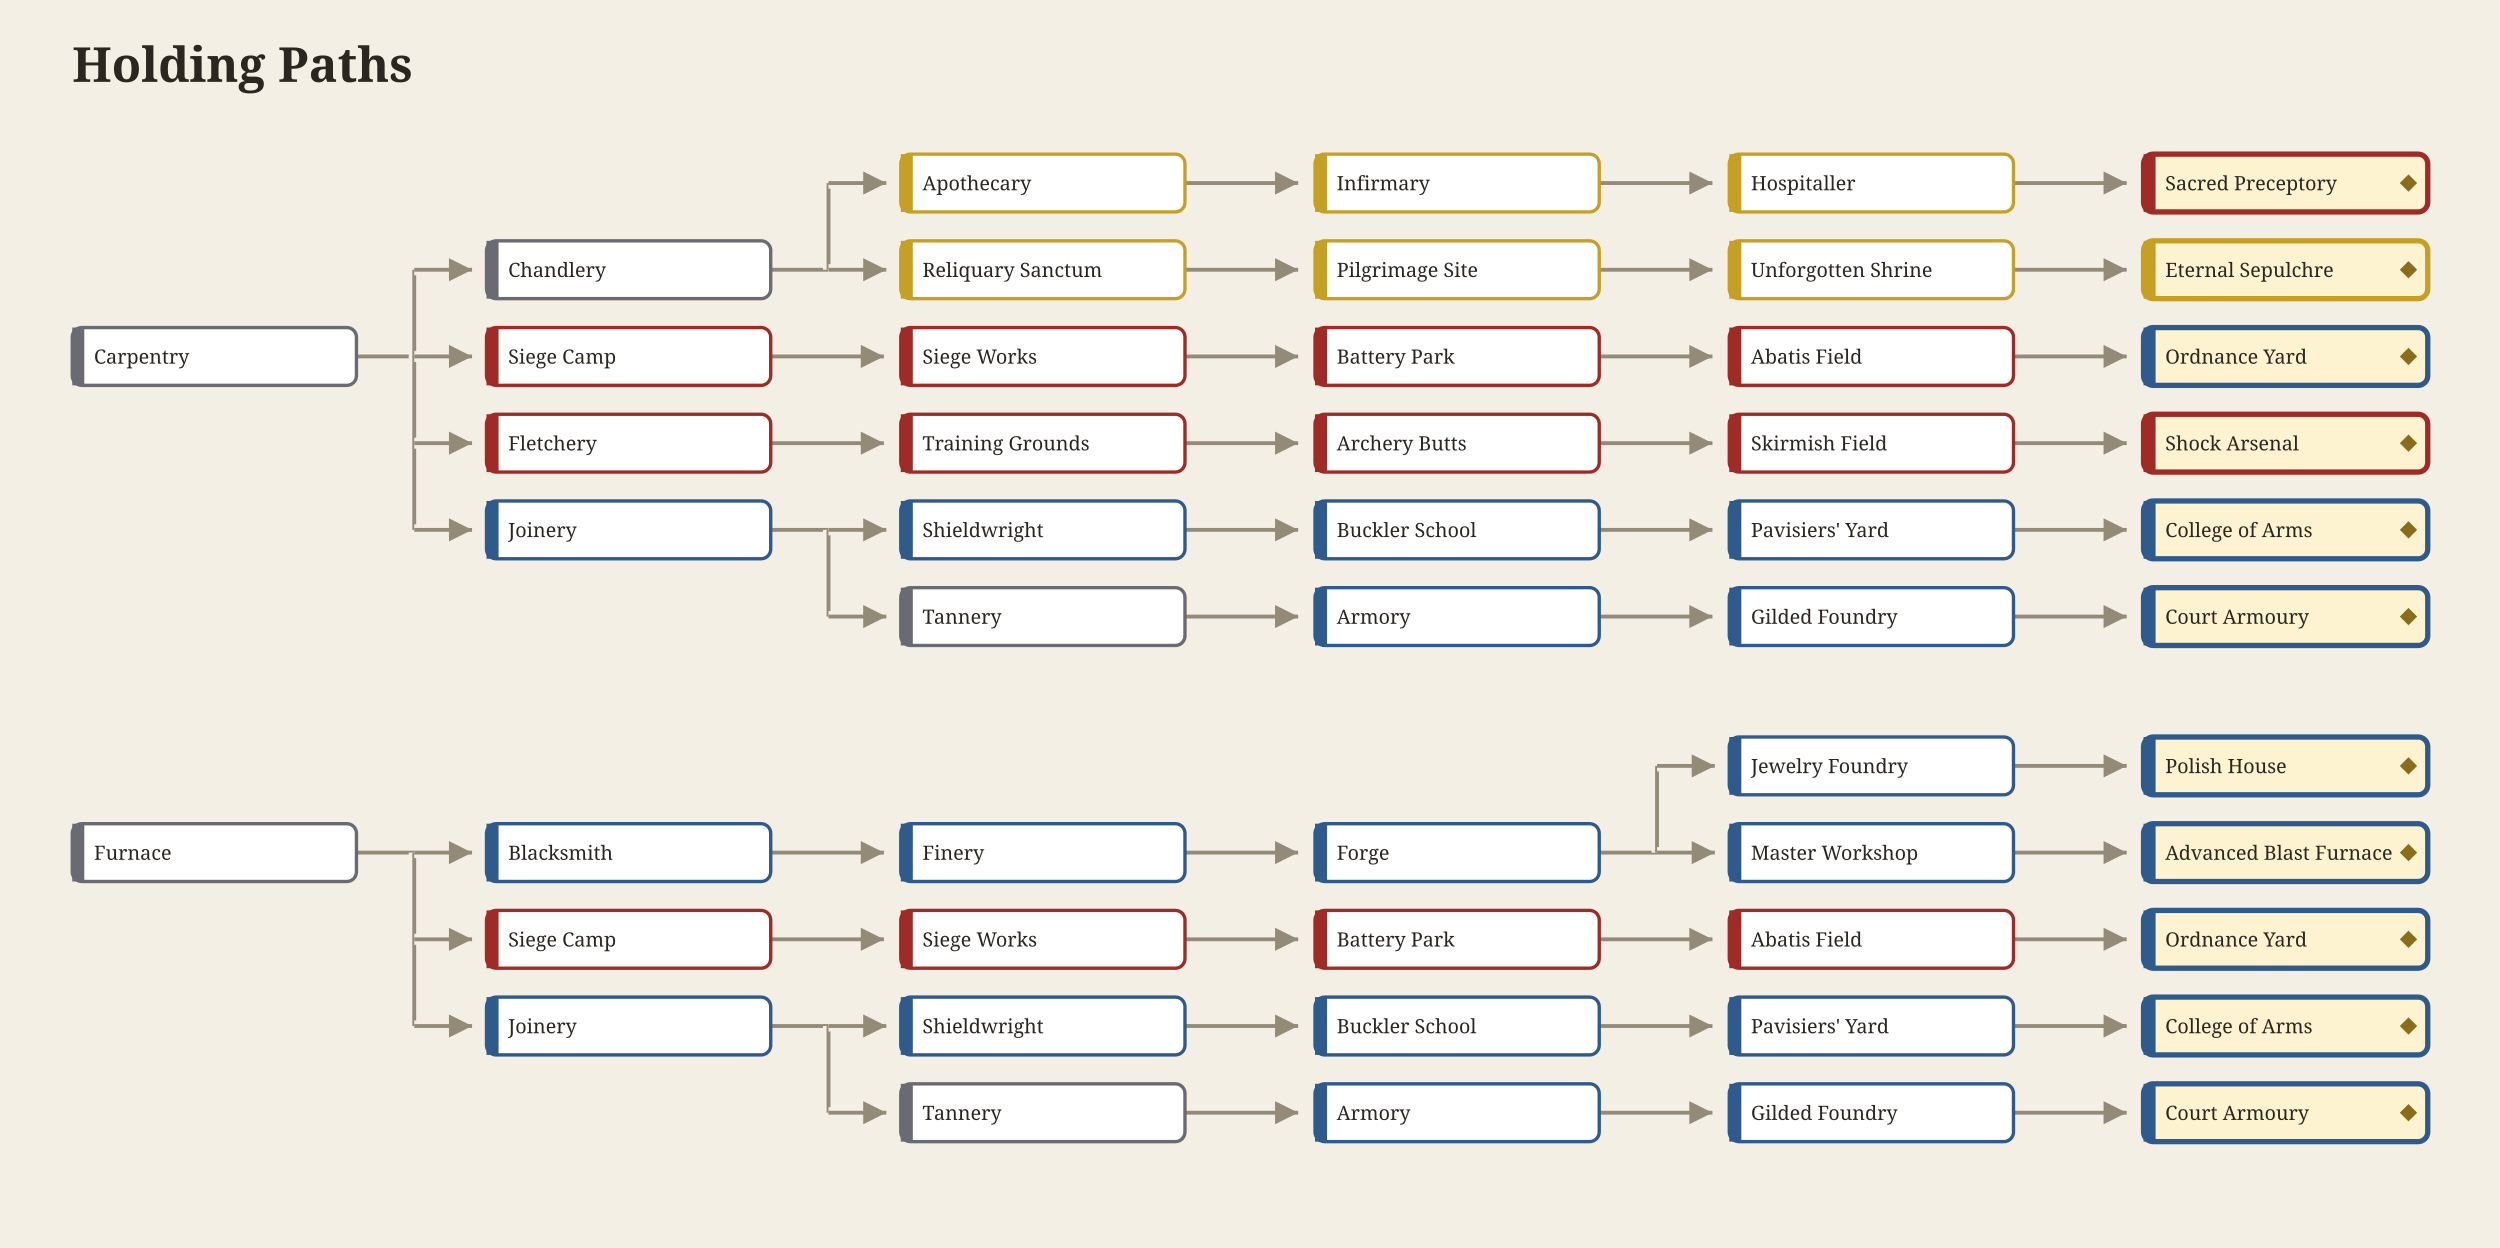
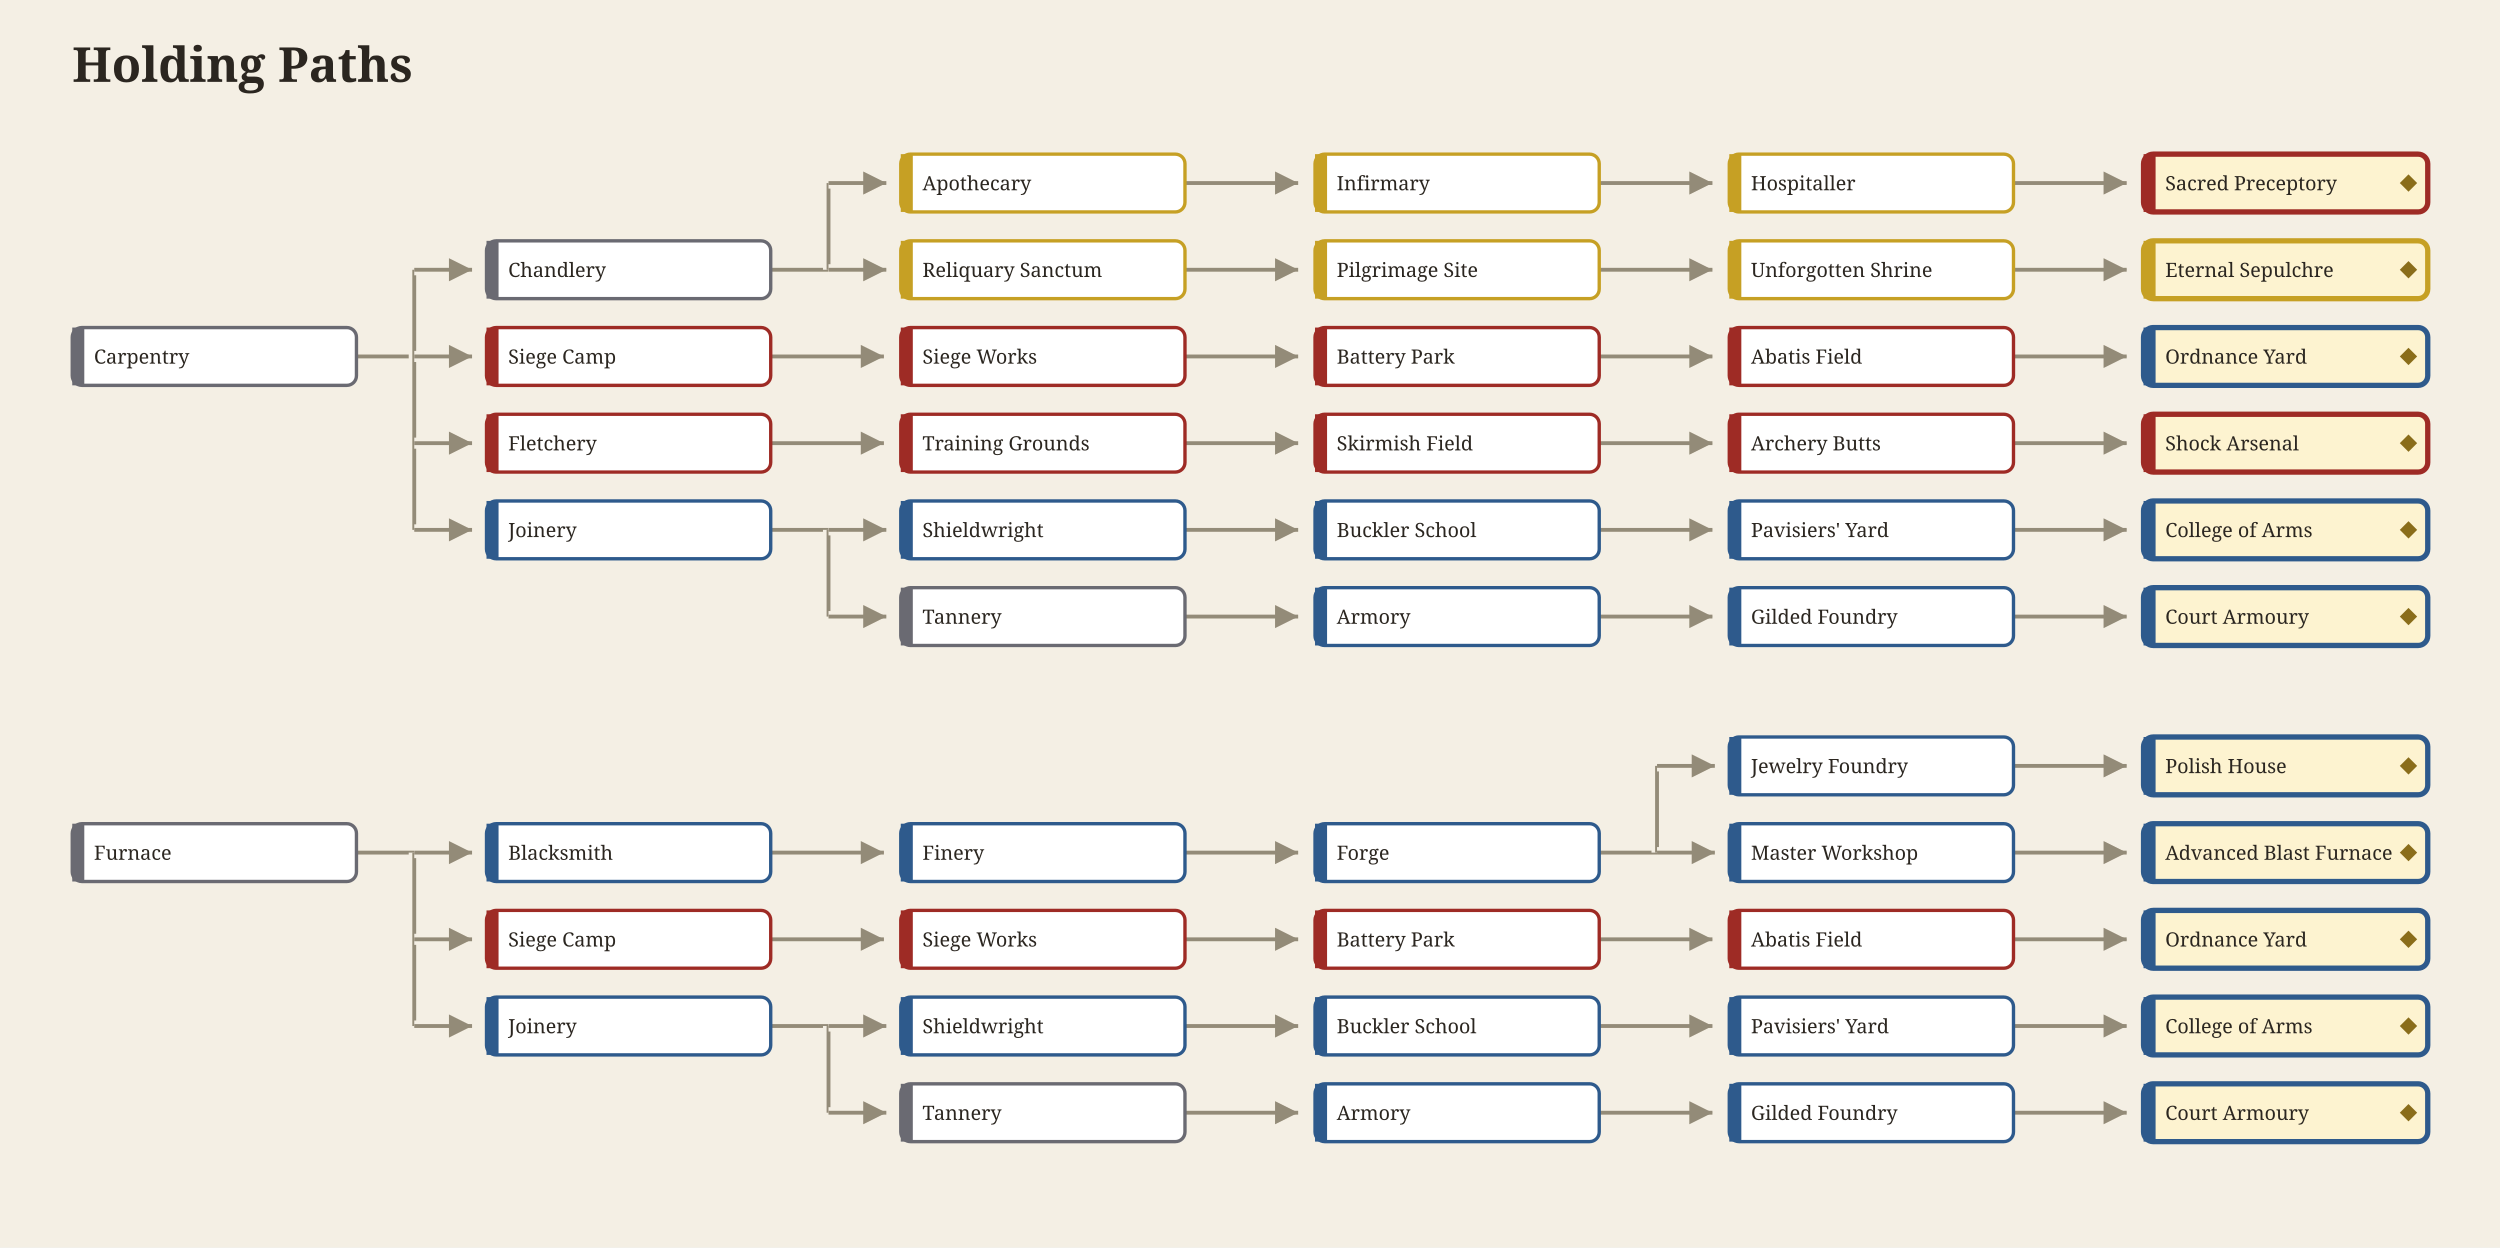
<svg xmlns="http://www.w3.org/2000/svg" width="1038" height="518" viewBox="0 0 1038 518" font-family="Georgia, serif">
  <rect width="1038" height="518" fill="#f4efe4" />
  <defs>
    <marker id="arw-2E5A8C" markerWidth="7" markerHeight="7" refX="6" refY="3" orient="auto">
      <path d="M0,0 L6,3 L0,6 Z" fill="#2E5A8C" />
    </marker>
    <marker id="arw-9E2B25" markerWidth="7" markerHeight="7" refX="6" refY="3" orient="auto">
      <path d="M0,0 L6,3 L0,6 Z" fill="#9E2B25" />
    </marker>
    <marker id="arw-1c9c8c" markerWidth="7" markerHeight="7" refX="6" refY="3" orient="auto">
      <path d="M0,0 L6,3 L0,6 Z" fill="#1c9c8c" />
    </marker>
    <marker id="arw-C6A024" markerWidth="7" markerHeight="7" refX="6" refY="3" orient="auto">
      <path d="M0,0 L6,3 L0,6 Z" fill="#C6A024" />
    </marker>
    <marker id="arw-6A3D8F" markerWidth="7" markerHeight="7" refX="6" refY="3" orient="auto">
      <path d="M0,0 L6,3 L0,6 Z" fill="#6A3D8F" />
    </marker>
    <marker id="arw-CC6A1A" markerWidth="7" markerHeight="7" refX="6" refY="3" orient="auto">
      <path d="M0,0 L6,3 L0,6 Z" fill="#CC6A1A" />
    </marker>
    <marker id="arw-3a7d3a" markerWidth="7" markerHeight="7" refX="6" refY="3" orient="auto">
      <path d="M0,0 L6,3 L0,6 Z" fill="#3a7d3a" />
    </marker>
    <marker id="arw-b5347a" markerWidth="7" markerHeight="7" refX="6" refY="3" orient="auto">
      <path d="M0,0 L6,3 L0,6 Z" fill="#b5347a" />
    </marker>
    <marker id="arw-2b6f9e" markerWidth="7" markerHeight="7" refX="6" refY="3" orient="auto">
      <path d="M0,0 L6,3 L0,6 Z" fill="#2b6f9e" />
    </marker>
    <marker id="arw-8a6d1a" markerWidth="7" markerHeight="7" refX="6" refY="3" orient="auto">
      <path d="M0,0 L6,3 L0,6 Z" fill="#8a6d1a" />
    </marker>
    <marker id="arw-5f5647" markerWidth="7" markerHeight="7" refX="6" refY="3" orient="auto">
      <path d="M0,0 L6,3 L0,6 Z" fill="#5f5647" />
    </marker>
    <marker id="arw-7a2ea0" markerWidth="7" markerHeight="7" refX="6" refY="3" orient="auto">
      <path d="M0,0 L6,3 L0,6 Z" fill="#7a2ea0" />
    </marker>
    <marker id="arw-0f8a7e" markerWidth="7" markerHeight="7" refX="6" refY="3" orient="auto">
      <path d="M0,0 L6,3 L0,6 Z" fill="#0f8a7e" />
    </marker>
    <marker id="arw-a83232" markerWidth="7" markerHeight="7" refX="6" refY="3" orient="auto">
      <path d="M0,0 L6,3 L0,6 Z" fill="#a83232" />
    </marker>
    <marker id="arw-8f8672" markerWidth="7" markerHeight="7" refX="6" refY="3" orient="auto">
      <path d="M0,0 L6,3 L0,6 Z" fill="#8f8672" />
    </marker>
  </defs>
  <text x="30" y="34" font-size="20" font-weight="bold" fill="#2b2620">Holding Paths</text>
  <path d="M148,148 L172,148" fill="none" stroke="#f4efe4" stroke-width="4.6" opacity="1" />
  <path d="M148,148 L172,148" fill="none" stroke="#8f8672" stroke-width="1.6" opacity="0.95" />
  <path d="M172,112 L172,220" fill="none" stroke="#f4efe4" stroke-width="4.6" opacity="1" />
  <path d="M172,112 L172,220" fill="none" stroke="#8f8672" stroke-width="1.6" opacity="0.95" />
  <path d="M172,184 L196,184" fill="none" stroke="#f4efe4" stroke-width="4.6" opacity="1" />
  <path d="M172,184 L196,184" fill="none" stroke="#8f8672" stroke-width="1.6" opacity="0.95" marker-end="url(#arw-8f8672)" />
  <path d="M172,112 L196,112" fill="none" stroke="#f4efe4" stroke-width="4.6" opacity="1" />
  <path d="M172,112 L196,112" fill="none" stroke="#8f8672" stroke-width="1.6" opacity="0.95" marker-end="url(#arw-8f8672)" />
  <path d="M172,220 L196,220" fill="none" stroke="#f4efe4" stroke-width="4.6" opacity="1" />
  <path d="M172,220 L196,220" fill="none" stroke="#8f8672" stroke-width="1.6" opacity="0.95" marker-end="url(#arw-8f8672)" />
  <path d="M172,148 L196,148" fill="none" stroke="#f4efe4" stroke-width="4.6" opacity="1" />
  <path d="M172,148 L196,148" fill="none" stroke="#8f8672" stroke-width="1.6" opacity="0.95" marker-end="url(#arw-8f8672)" />
  <path d="M320,148 L367,148" fill="none" stroke="#f4efe4" stroke-width="4.6" opacity="1" />
  <path d="M320,148 L367,148" fill="none" stroke="#8f8672" stroke-width="1.6" opacity="0.95" marker-end="url(#arw-8f8672)" />
  <path d="M320,184 L367,184" fill="none" stroke="#f4efe4" stroke-width="4.6" opacity="1" />
  <path d="M320,184 L367,184" fill="none" stroke="#8f8672" stroke-width="1.6" opacity="0.95" marker-end="url(#arw-8f8672)" />
  <path d="M320,220 L344,220" fill="none" stroke="#f4efe4" stroke-width="4.6" opacity="1" />
  <path d="M320,220 L344,220" fill="none" stroke="#8f8672" stroke-width="1.6" opacity="0.95" />
  <path d="M344,220 L344,256" fill="none" stroke="#f4efe4" stroke-width="4.6" opacity="1" />
  <path d="M344,220 L344,256" fill="none" stroke="#8f8672" stroke-width="1.6" opacity="0.95" />
  <path d="M344,256 L368,256" fill="none" stroke="#f4efe4" stroke-width="4.6" opacity="1" />
  <path d="M344,256 L368,256" fill="none" stroke="#8f8672" stroke-width="1.6" opacity="0.95" marker-end="url(#arw-8f8672)" />
  <path d="M344,220 L368,220" fill="none" stroke="#f4efe4" stroke-width="4.6" opacity="1" />
  <path d="M344,220 L368,220" fill="none" stroke="#8f8672" stroke-width="1.6" opacity="0.95" marker-end="url(#arw-8f8672)" />
  <path d="M320,112 L344,112" fill="none" stroke="#f4efe4" stroke-width="4.6" opacity="1" />
  <path d="M320,112 L344,112" fill="none" stroke="#8f8672" stroke-width="1.6" opacity="0.95" />
  <path d="M344,76 L344,112" fill="none" stroke="#f4efe4" stroke-width="4.6" opacity="1" />
  <path d="M344,76 L344,112" fill="none" stroke="#8f8672" stroke-width="1.6" opacity="0.95" />
  <path d="M344,112 L368,112" fill="none" stroke="#f4efe4" stroke-width="4.6" opacity="1" />
  <path d="M344,112 L368,112" fill="none" stroke="#8f8672" stroke-width="1.6" opacity="0.95" marker-end="url(#arw-8f8672)" />
  <path d="M344,76 L368,76" fill="none" stroke="#f4efe4" stroke-width="4.6" opacity="1" />
  <path d="M344,76 L368,76" fill="none" stroke="#8f8672" stroke-width="1.6" opacity="0.95" marker-end="url(#arw-8f8672)" />
  <path d="M492,148 L539,148" fill="none" stroke="#f4efe4" stroke-width="4.6" opacity="1" />
  <path d="M492,148 L539,148" fill="none" stroke="#8f8672" stroke-width="1.6" opacity="0.95" marker-end="url(#arw-8f8672)" />
  <path d="M492,184 L539,184" fill="none" stroke="#f4efe4" stroke-width="4.6" opacity="1" />
  <path d="M492,184 L539,184" fill="none" stroke="#8f8672" stroke-width="1.6" opacity="0.95" marker-end="url(#arw-8f8672)" />
  <path d="M492,220 L539,220" fill="none" stroke="#f4efe4" stroke-width="4.6" opacity="1" />
  <path d="M492,220 L539,220" fill="none" stroke="#8f8672" stroke-width="1.6" opacity="0.95" marker-end="url(#arw-8f8672)" />
  <path d="M492,256 L539,256" fill="none" stroke="#f4efe4" stroke-width="4.6" opacity="1" />
  <path d="M492,256 L539,256" fill="none" stroke="#8f8672" stroke-width="1.6" opacity="0.95" marker-end="url(#arw-8f8672)" />
  <path d="M492,112 L539,112" fill="none" stroke="#f4efe4" stroke-width="4.6" opacity="1" />
  <path d="M492,112 L539,112" fill="none" stroke="#8f8672" stroke-width="1.6" opacity="0.95" marker-end="url(#arw-8f8672)" />
  <path d="M492,76 L539,76" fill="none" stroke="#f4efe4" stroke-width="4.6" opacity="1" />
  <path d="M492,76 L539,76" fill="none" stroke="#8f8672" stroke-width="1.6" opacity="0.95" marker-end="url(#arw-8f8672)" />
  <path d="M664,148 L711,148" fill="none" stroke="#f4efe4" stroke-width="4.6" opacity="1" />
  <path d="M664,148 L711,148" fill="none" stroke="#8f8672" stroke-width="1.6" opacity="0.95" marker-end="url(#arw-8f8672)" />
  <path d="M664,184 L711,184" fill="none" stroke="#f4efe4" stroke-width="4.6" opacity="1" />
  <path d="M664,184 L711,184" fill="none" stroke="#8f8672" stroke-width="1.6" opacity="0.95" marker-end="url(#arw-8f8672)" />
  <path d="M664,220 L711,220" fill="none" stroke="#f4efe4" stroke-width="4.6" opacity="1" />
  <path d="M664,220 L711,220" fill="none" stroke="#8f8672" stroke-width="1.6" opacity="0.95" marker-end="url(#arw-8f8672)" />
  <path d="M664,256 L711,256" fill="none" stroke="#f4efe4" stroke-width="4.6" opacity="1" />
  <path d="M664,256 L711,256" fill="none" stroke="#8f8672" stroke-width="1.6" opacity="0.95" marker-end="url(#arw-8f8672)" />
  <path d="M664,112 L711,112" fill="none" stroke="#f4efe4" stroke-width="4.6" opacity="1" />
  <path d="M664,112 L711,112" fill="none" stroke="#8f8672" stroke-width="1.6" opacity="0.95" marker-end="url(#arw-8f8672)" />
  <path d="M664,76 L711,76" fill="none" stroke="#f4efe4" stroke-width="4.6" opacity="1" />
  <path d="M664,76 L711,76" fill="none" stroke="#8f8672" stroke-width="1.6" opacity="0.95" marker-end="url(#arw-8f8672)" />
  <path d="M836,148 L883,148" fill="none" stroke="#f4efe4" stroke-width="4.6" opacity="1" />
  <path d="M836,148 L883,148" fill="none" stroke="#8f8672" stroke-width="1.6" opacity="0.95" marker-end="url(#arw-8f8672)" />
  <path d="M836,184 L883,184" fill="none" stroke="#f4efe4" stroke-width="4.6" opacity="1" />
  <path d="M836,184 L883,184" fill="none" stroke="#8f8672" stroke-width="1.6" opacity="0.95" marker-end="url(#arw-8f8672)" />
  <path d="M836,220 L883,220" fill="none" stroke="#f4efe4" stroke-width="4.6" opacity="1" />
  <path d="M836,220 L883,220" fill="none" stroke="#8f8672" stroke-width="1.6" opacity="0.95" marker-end="url(#arw-8f8672)" />
  <path d="M836,256 L883,256" fill="none" stroke="#f4efe4" stroke-width="4.6" opacity="1" />
  <path d="M836,256 L883,256" fill="none" stroke="#8f8672" stroke-width="1.6" opacity="0.95" marker-end="url(#arw-8f8672)" />
  <path d="M836,112 L883,112" fill="none" stroke="#f4efe4" stroke-width="4.6" opacity="1" />
  <path d="M836,112 L883,112" fill="none" stroke="#8f8672" stroke-width="1.6" opacity="0.95" marker-end="url(#arw-8f8672)" />
  <path d="M836,76 L883,76" fill="none" stroke="#f4efe4" stroke-width="4.6" opacity="1" />
  <path d="M836,76 L883,76" fill="none" stroke="#8f8672" stroke-width="1.6" opacity="0.95" marker-end="url(#arw-8f8672)" />
  <rect x="30" y="136" width="118" height="24" rx="4" fill="#ffffff" stroke="#6a6a72" stroke-width="1.4" />
  <rect x="30" y="136" width="5" height="24" fill="#6a6a72" />
  <text x="39" y="151" font-size="8.2" fill="#2b2620">Carpentry</text>
  <rect x="202" y="136" width="118" height="24" rx="4" fill="#ffffff" stroke="#9E2B25" stroke-width="1.4" />
  <rect x="202" y="136" width="5" height="24" fill="#9E2B25" />
  <text x="211" y="151" font-size="8.2" fill="#2b2620">Siege Camp</text>
  <rect x="202" y="172" width="118" height="24" rx="4" fill="#ffffff" stroke="#9E2B25" stroke-width="1.4" />
  <rect x="202" y="172" width="5" height="24" fill="#9E2B25" />
  <text x="211" y="187" font-size="8.2" fill="#2b2620">Fletchery</text>
  <rect x="202" y="208" width="118" height="24" rx="4" fill="#ffffff" stroke="#2E5A8C" stroke-width="1.4" />
  <rect x="202" y="208" width="5" height="24" fill="#2E5A8C" />
  <text x="211" y="223" font-size="8.2" fill="#2b2620">Joinery</text>
  <rect x="202" y="100" width="118" height="24" rx="4" fill="#ffffff" stroke="#6a6a72" stroke-width="1.4" />
  <rect x="202" y="100" width="5" height="24" fill="#6a6a72" />
  <text x="211" y="115" font-size="8.2" fill="#2b2620">Chandlery</text>
  <rect x="374" y="136" width="118" height="24" rx="4" fill="#ffffff" stroke="#9E2B25" stroke-width="1.4" />
  <rect x="374" y="136" width="5" height="24" fill="#9E2B25" />
  <text x="383" y="151" font-size="8.2" fill="#2b2620">Siege Works</text>
  <rect x="374" y="172" width="118" height="24" rx="4" fill="#ffffff" stroke="#9E2B25" stroke-width="1.4" />
  <rect x="374" y="172" width="5" height="24" fill="#9E2B25" />
  <text x="383" y="187" font-size="8.2" fill="#2b2620">Training Grounds</text>
  <rect x="374" y="208" width="118" height="24" rx="4" fill="#ffffff" stroke="#2E5A8C" stroke-width="1.4" />
  <rect x="374" y="208" width="5" height="24" fill="#2E5A8C" />
  <text x="383" y="223" font-size="8.2" fill="#2b2620">Shieldwright</text>
  <rect x="374" y="244" width="118" height="24" rx="4" fill="#ffffff" stroke="#6a6a72" stroke-width="1.4" />
  <rect x="374" y="244" width="5" height="24" fill="#6a6a72" />
  <text x="383" y="259" font-size="8.2" fill="#2b2620">Tannery</text>
  <rect x="374" y="100" width="118" height="24" rx="4" fill="#ffffff" stroke="#C6A024" stroke-width="1.4" />
  <rect x="374" y="100" width="5" height="24" fill="#C6A024" />
  <text x="383" y="115" font-size="8.2" fill="#2b2620">Reliquary Sanctum</text>
  <rect x="374" y="64" width="118" height="24" rx="4" fill="#ffffff" stroke="#C6A024" stroke-width="1.4" />
  <rect x="374" y="64" width="5" height="24" fill="#C6A024" />
  <text x="383" y="79" font-size="8.2" fill="#2b2620">Apothecary</text>
  <rect x="546" y="136" width="118" height="24" rx="4" fill="#ffffff" stroke="#9E2B25" stroke-width="1.4" />
  <rect x="546" y="136" width="5" height="24" fill="#9E2B25" />
  <text x="555" y="151" font-size="8.2" fill="#2b2620">Battery Park</text>
  <rect x="546" y="172" width="118" height="24" rx="4" fill="#ffffff" stroke="#9E2B25" stroke-width="1.4" />
  <rect x="546" y="172" width="5" height="24" fill="#9E2B25" />
-   <text x="555" y="187" font-size="8.2" fill="#2b2620">Archery Butts</text>
+   <text x="555" y="187" font-size="8.2" fill="#2b2620">Skirmish Field</text>
  <rect x="546" y="208" width="118" height="24" rx="4" fill="#ffffff" stroke="#2E5A8C" stroke-width="1.4" />
  <rect x="546" y="208" width="5" height="24" fill="#2E5A8C" />
  <text x="555" y="223" font-size="8.2" fill="#2b2620">Buckler School</text>
  <rect x="546" y="244" width="118" height="24" rx="4" fill="#ffffff" stroke="#2E5A8C" stroke-width="1.4" />
  <rect x="546" y="244" width="5" height="24" fill="#2E5A8C" />
  <text x="555" y="259" font-size="8.2" fill="#2b2620">Armory</text>
  <rect x="546" y="100" width="118" height="24" rx="4" fill="#ffffff" stroke="#C6A024" stroke-width="1.4" />
  <rect x="546" y="100" width="5" height="24" fill="#C6A024" />
  <text x="555" y="115" font-size="8.2" fill="#2b2620">Pilgrimage Site</text>
  <rect x="546" y="64" width="118" height="24" rx="4" fill="#ffffff" stroke="#C6A024" stroke-width="1.4" />
  <rect x="546" y="64" width="5" height="24" fill="#C6A024" />
  <text x="555" y="79" font-size="8.2" fill="#2b2620">Infirmary</text>
  <rect x="718" y="136" width="118" height="24" rx="4" fill="#ffffff" stroke="#9E2B25" stroke-width="1.4" />
  <rect x="718" y="136" width="5" height="24" fill="#9E2B25" />
  <text x="727" y="151" font-size="8.2" fill="#2b2620">Abatis Field</text>
  <rect x="718" y="172" width="118" height="24" rx="4" fill="#ffffff" stroke="#9E2B25" stroke-width="1.4" />
  <rect x="718" y="172" width="5" height="24" fill="#9E2B25" />
-   <text x="727" y="187" font-size="8.2" fill="#2b2620">Skirmish Field</text>
+   <text x="727" y="187" font-size="8.2" fill="#2b2620">Archery Butts</text>
  <rect x="718" y="208" width="118" height="24" rx="4" fill="#ffffff" stroke="#2E5A8C" stroke-width="1.4" />
  <rect x="718" y="208" width="5" height="24" fill="#2E5A8C" />
  <text x="727" y="223" font-size="8.2" fill="#2b2620">Pavisiers' Yard</text>
  <rect x="718" y="244" width="118" height="24" rx="4" fill="#ffffff" stroke="#2E5A8C" stroke-width="1.4" />
  <rect x="718" y="244" width="5" height="24" fill="#2E5A8C" />
  <text x="727" y="259" font-size="8.2" fill="#2b2620">Gilded Foundry</text>
  <rect x="718" y="100" width="118" height="24" rx="4" fill="#ffffff" stroke="#C6A024" stroke-width="1.4" />
  <rect x="718" y="100" width="5" height="24" fill="#C6A024" />
  <text x="727" y="115" font-size="8.2" fill="#2b2620">Unforgotten Shrine</text>
  <rect x="718" y="64" width="118" height="24" rx="4" fill="#ffffff" stroke="#C6A024" stroke-width="1.4" />
  <rect x="718" y="64" width="5" height="24" fill="#C6A024" />
  <text x="727" y="79" font-size="8.2" fill="#2b2620">Hospitaller</text>
  <rect x="890" y="136" width="118" height="24" rx="4" fill="#fdf3d0" stroke="#2E5A8C" stroke-width="2.2" />
  <rect x="890" y="136" width="5" height="24" fill="#2E5A8C" />
  <text x="899" y="151" font-size="8.2" fill="#2b2620">Ordnance Yard</text>
  <polygon points="1000.0,144.4 1003.6,148.0 1000.0,151.6 996.4,148.0" fill="#8a6d1a" />
  <rect x="890" y="172" width="118" height="24" rx="4" fill="#fdf3d0" stroke="#9E2B25" stroke-width="2.2" />
  <rect x="890" y="172" width="5" height="24" fill="#9E2B25" />
  <text x="899" y="187" font-size="8.2" fill="#2b2620">Shock Arsenal</text>
  <polygon points="1000.0,180.4 1003.6,184.0 1000.0,187.6 996.4,184.0" fill="#8a6d1a" />
  <rect x="890" y="208" width="118" height="24" rx="4" fill="#fdf3d0" stroke="#2E5A8C" stroke-width="2.2" />
  <rect x="890" y="208" width="5" height="24" fill="#2E5A8C" />
  <text x="899" y="223" font-size="8.2" fill="#2b2620">College of Arms</text>
  <polygon points="1000.0,216.4 1003.6,220.0 1000.0,223.6 996.4,220.0" fill="#8a6d1a" />
  <rect x="890" y="244" width="118" height="24" rx="4" fill="#fdf3d0" stroke="#2E5A8C" stroke-width="2.2" />
  <rect x="890" y="244" width="5" height="24" fill="#2E5A8C" />
  <text x="899" y="259" font-size="8.2" fill="#2b2620">Court Armoury</text>
  <polygon points="1000.0,252.4 1003.6,256.0 1000.0,259.6 996.4,256.0" fill="#8a6d1a" />
  <rect x="890" y="100" width="118" height="24" rx="4" fill="#fdf3d0" stroke="#C6A024" stroke-width="2.2" />
  <rect x="890" y="100" width="5" height="24" fill="#C6A024" />
  <text x="899" y="115" font-size="8.2" fill="#2b2620">Eternal Sepulchre</text>
  <polygon points="1000.0,108.4 1003.6,112.0 1000.0,115.6 996.4,112.0" fill="#8a6d1a" />
  <rect x="890" y="64" width="118" height="24" rx="4" fill="#fdf3d0" stroke="#9E2B25" stroke-width="2.2" />
  <rect x="890" y="64" width="5" height="24" fill="#9E2B25" />
  <text x="899" y="79" font-size="8.2" fill="#2b2620">Sacred Preceptory</text>
  <polygon points="1000.0,72.4 1003.6,76.0 1000.0,79.6 996.4,76.0" fill="#8a6d1a" />
  <path d="M148,354 L172,354" fill="none" stroke="#f4efe4" stroke-width="4.6" opacity="1" />
  <path d="M148,354 L172,354" fill="none" stroke="#8f8672" stroke-width="1.6" opacity="0.95" />
  <path d="M172,354 L172,426" fill="none" stroke="#f4efe4" stroke-width="4.6" opacity="1" />
  <path d="M172,354 L172,426" fill="none" stroke="#8f8672" stroke-width="1.6" opacity="0.95" />
  <path d="M172,426 L196,426" fill="none" stroke="#f4efe4" stroke-width="4.6" opacity="1" />
  <path d="M172,426 L196,426" fill="none" stroke="#8f8672" stroke-width="1.6" opacity="0.95" marker-end="url(#arw-8f8672)" />
  <path d="M172,354 L196,354" fill="none" stroke="#f4efe4" stroke-width="4.6" opacity="1" />
  <path d="M172,354 L196,354" fill="none" stroke="#8f8672" stroke-width="1.6" opacity="0.95" marker-end="url(#arw-8f8672)" />
  <path d="M172,390 L196,390" fill="none" stroke="#f4efe4" stroke-width="4.6" opacity="1" />
  <path d="M172,390 L196,390" fill="none" stroke="#8f8672" stroke-width="1.6" opacity="0.95" marker-end="url(#arw-8f8672)" />
  <path d="M320,354 L367,354" fill="none" stroke="#f4efe4" stroke-width="4.6" opacity="1" />
  <path d="M320,354 L367,354" fill="none" stroke="#8f8672" stroke-width="1.6" opacity="0.95" marker-end="url(#arw-8f8672)" />
  <path d="M320,390 L367,390" fill="none" stroke="#f4efe4" stroke-width="4.6" opacity="1" />
  <path d="M320,390 L367,390" fill="none" stroke="#8f8672" stroke-width="1.6" opacity="0.95" marker-end="url(#arw-8f8672)" />
  <path d="M320,426 L344,426" fill="none" stroke="#f4efe4" stroke-width="4.6" opacity="1" />
  <path d="M320,426 L344,426" fill="none" stroke="#8f8672" stroke-width="1.6" opacity="0.95" />
  <path d="M344,426 L344,462" fill="none" stroke="#f4efe4" stroke-width="4.6" opacity="1" />
  <path d="M344,426 L344,462" fill="none" stroke="#8f8672" stroke-width="1.6" opacity="0.95" />
  <path d="M344,462 L368,462" fill="none" stroke="#f4efe4" stroke-width="4.6" opacity="1" />
  <path d="M344,462 L368,462" fill="none" stroke="#8f8672" stroke-width="1.6" opacity="0.95" marker-end="url(#arw-8f8672)" />
  <path d="M344,426 L368,426" fill="none" stroke="#f4efe4" stroke-width="4.6" opacity="1" />
  <path d="M344,426 L368,426" fill="none" stroke="#8f8672" stroke-width="1.6" opacity="0.95" marker-end="url(#arw-8f8672)" />
  <path d="M492,354 L539,354" fill="none" stroke="#f4efe4" stroke-width="4.6" opacity="1" />
  <path d="M492,354 L539,354" fill="none" stroke="#8f8672" stroke-width="1.6" opacity="0.95" marker-end="url(#arw-8f8672)" />
  <path d="M492,390 L539,390" fill="none" stroke="#f4efe4" stroke-width="4.6" opacity="1" />
  <path d="M492,390 L539,390" fill="none" stroke="#8f8672" stroke-width="1.6" opacity="0.95" marker-end="url(#arw-8f8672)" />
  <path d="M492,426 L539,426" fill="none" stroke="#f4efe4" stroke-width="4.6" opacity="1" />
  <path d="M492,426 L539,426" fill="none" stroke="#8f8672" stroke-width="1.6" opacity="0.95" marker-end="url(#arw-8f8672)" />
  <path d="M492,462 L539,462" fill="none" stroke="#f4efe4" stroke-width="4.6" opacity="1" />
  <path d="M492,462 L539,462" fill="none" stroke="#8f8672" stroke-width="1.6" opacity="0.95" marker-end="url(#arw-8f8672)" />
  <path d="M664,354 L688,354" fill="none" stroke="#f4efe4" stroke-width="4.6" opacity="1" />
  <path d="M664,354 L688,354" fill="none" stroke="#8f8672" stroke-width="1.6" opacity="0.95" />
  <path d="M688,318 L688,354" fill="none" stroke="#f4efe4" stroke-width="4.6" opacity="1" />
  <path d="M688,318 L688,354" fill="none" stroke="#8f8672" stroke-width="1.6" opacity="0.95" />
  <path d="M688,318 L712,318" fill="none" stroke="#f4efe4" stroke-width="4.6" opacity="1" />
  <path d="M688,318 L712,318" fill="none" stroke="#8f8672" stroke-width="1.6" opacity="0.95" marker-end="url(#arw-8f8672)" />
  <path d="M688,354 L712,354" fill="none" stroke="#f4efe4" stroke-width="4.6" opacity="1" />
  <path d="M688,354 L712,354" fill="none" stroke="#8f8672" stroke-width="1.6" opacity="0.95" marker-end="url(#arw-8f8672)" />
  <path d="M664,390 L711,390" fill="none" stroke="#f4efe4" stroke-width="4.6" opacity="1" />
  <path d="M664,390 L711,390" fill="none" stroke="#8f8672" stroke-width="1.6" opacity="0.95" marker-end="url(#arw-8f8672)" />
  <path d="M664,426 L711,426" fill="none" stroke="#f4efe4" stroke-width="4.6" opacity="1" />
  <path d="M664,426 L711,426" fill="none" stroke="#8f8672" stroke-width="1.6" opacity="0.95" marker-end="url(#arw-8f8672)" />
  <path d="M664,462 L711,462" fill="none" stroke="#f4efe4" stroke-width="4.6" opacity="1" />
  <path d="M664,462 L711,462" fill="none" stroke="#8f8672" stroke-width="1.6" opacity="0.95" marker-end="url(#arw-8f8672)" />
  <path d="M836,354 L883,354" fill="none" stroke="#f4efe4" stroke-width="4.6" opacity="1" />
  <path d="M836,354 L883,354" fill="none" stroke="#8f8672" stroke-width="1.6" opacity="0.95" marker-end="url(#arw-8f8672)" />
  <path d="M836,390 L883,390" fill="none" stroke="#f4efe4" stroke-width="4.6" opacity="1" />
  <path d="M836,390 L883,390" fill="none" stroke="#8f8672" stroke-width="1.6" opacity="0.95" marker-end="url(#arw-8f8672)" />
  <path d="M836,426 L883,426" fill="none" stroke="#f4efe4" stroke-width="4.6" opacity="1" />
  <path d="M836,426 L883,426" fill="none" stroke="#8f8672" stroke-width="1.6" opacity="0.95" marker-end="url(#arw-8f8672)" />
  <path d="M836,462 L883,462" fill="none" stroke="#f4efe4" stroke-width="4.6" opacity="1" />
  <path d="M836,462 L883,462" fill="none" stroke="#8f8672" stroke-width="1.6" opacity="0.95" marker-end="url(#arw-8f8672)" />
  <path d="M836,318 L883,318" fill="none" stroke="#f4efe4" stroke-width="4.6" opacity="1" />
  <path d="M836,318 L883,318" fill="none" stroke="#8f8672" stroke-width="1.6" opacity="0.95" marker-end="url(#arw-8f8672)" />
  <rect x="30" y="342" width="118" height="24" rx="4" fill="#ffffff" stroke="#6a6a72" stroke-width="1.4" />
  <rect x="30" y="342" width="5" height="24" fill="#6a6a72" />
  <text x="39" y="357" font-size="8.2" fill="#2b2620">Furnace</text>
  <rect x="202" y="342" width="118" height="24" rx="4" fill="#ffffff" stroke="#2E5A8C" stroke-width="1.4" />
  <rect x="202" y="342" width="5" height="24" fill="#2E5A8C" />
  <text x="211" y="357" font-size="8.2" fill="#2b2620">Blacksmith</text>
  <rect x="202" y="378" width="118" height="24" rx="4" fill="#ffffff" stroke="#9E2B25" stroke-width="1.4" />
  <rect x="202" y="378" width="5" height="24" fill="#9E2B25" />
  <text x="211" y="393" font-size="8.2" fill="#2b2620">Siege Camp</text>
  <rect x="202" y="414" width="118" height="24" rx="4" fill="#ffffff" stroke="#2E5A8C" stroke-width="1.4" />
  <rect x="202" y="414" width="5" height="24" fill="#2E5A8C" />
  <text x="211" y="429" font-size="8.2" fill="#2b2620">Joinery</text>
  <rect x="374" y="342" width="118" height="24" rx="4" fill="#ffffff" stroke="#2E5A8C" stroke-width="1.4" />
  <rect x="374" y="342" width="5" height="24" fill="#2E5A8C" />
  <text x="383" y="357" font-size="8.2" fill="#2b2620">Finery</text>
  <rect x="374" y="378" width="118" height="24" rx="4" fill="#ffffff" stroke="#9E2B25" stroke-width="1.4" />
  <rect x="374" y="378" width="5" height="24" fill="#9E2B25" />
  <text x="383" y="393" font-size="8.2" fill="#2b2620">Siege Works</text>
  <rect x="374" y="414" width="118" height="24" rx="4" fill="#ffffff" stroke="#2E5A8C" stroke-width="1.4" />
  <rect x="374" y="414" width="5" height="24" fill="#2E5A8C" />
  <text x="383" y="429" font-size="8.2" fill="#2b2620">Shieldwright</text>
  <rect x="374" y="450" width="118" height="24" rx="4" fill="#ffffff" stroke="#6a6a72" stroke-width="1.4" />
  <rect x="374" y="450" width="5" height="24" fill="#6a6a72" />
  <text x="383" y="465" font-size="8.2" fill="#2b2620">Tannery</text>
  <rect x="546" y="342" width="118" height="24" rx="4" fill="#ffffff" stroke="#2E5A8C" stroke-width="1.4" />
  <rect x="546" y="342" width="5" height="24" fill="#2E5A8C" />
  <text x="555" y="357" font-size="8.2" fill="#2b2620">Forge</text>
  <rect x="546" y="378" width="118" height="24" rx="4" fill="#ffffff" stroke="#9E2B25" stroke-width="1.4" />
  <rect x="546" y="378" width="5" height="24" fill="#9E2B25" />
  <text x="555" y="393" font-size="8.2" fill="#2b2620">Battery Park</text>
  <rect x="546" y="414" width="118" height="24" rx="4" fill="#ffffff" stroke="#2E5A8C" stroke-width="1.4" />
  <rect x="546" y="414" width="5" height="24" fill="#2E5A8C" />
  <text x="555" y="429" font-size="8.2" fill="#2b2620">Buckler School</text>
  <rect x="546" y="450" width="118" height="24" rx="4" fill="#ffffff" stroke="#2E5A8C" stroke-width="1.4" />
  <rect x="546" y="450" width="5" height="24" fill="#2E5A8C" />
  <text x="555" y="465" font-size="8.2" fill="#2b2620">Armory</text>
  <rect x="718" y="342" width="118" height="24" rx="4" fill="#ffffff" stroke="#2E5A8C" stroke-width="1.4" />
  <rect x="718" y="342" width="5" height="24" fill="#2E5A8C" />
  <text x="727" y="357" font-size="8.2" fill="#2b2620">Master Workshop</text>
  <rect x="718" y="378" width="118" height="24" rx="4" fill="#ffffff" stroke="#9E2B25" stroke-width="1.4" />
  <rect x="718" y="378" width="5" height="24" fill="#9E2B25" />
  <text x="727" y="393" font-size="8.2" fill="#2b2620">Abatis Field</text>
  <rect x="718" y="414" width="118" height="24" rx="4" fill="#ffffff" stroke="#2E5A8C" stroke-width="1.4" />
  <rect x="718" y="414" width="5" height="24" fill="#2E5A8C" />
  <text x="727" y="429" font-size="8.2" fill="#2b2620">Pavisiers' Yard</text>
  <rect x="718" y="450" width="118" height="24" rx="4" fill="#ffffff" stroke="#2E5A8C" stroke-width="1.4" />
  <rect x="718" y="450" width="5" height="24" fill="#2E5A8C" />
  <text x="727" y="465" font-size="8.2" fill="#2b2620">Gilded Foundry</text>
  <rect x="718" y="306" width="118" height="24" rx="4" fill="#ffffff" stroke="#2E5A8C" stroke-width="1.4" />
  <rect x="718" y="306" width="5" height="24" fill="#2E5A8C" />
  <text x="727" y="321" font-size="8.2" fill="#2b2620">Jewelry Foundry</text>
  <rect x="890" y="342" width="118" height="24" rx="4" fill="#fdf3d0" stroke="#2E5A8C" stroke-width="2.2" />
  <rect x="890" y="342" width="5" height="24" fill="#2E5A8C" />
  <text x="899" y="357" font-size="8.2" fill="#2b2620">Advanced Blast Furnace</text>
  <polygon points="1000.0,350.4 1003.6,354.0 1000.0,357.6 996.4,354.0" fill="#8a6d1a" />
  <rect x="890" y="378" width="118" height="24" rx="4" fill="#fdf3d0" stroke="#2E5A8C" stroke-width="2.2" />
  <rect x="890" y="378" width="5" height="24" fill="#2E5A8C" />
  <text x="899" y="393" font-size="8.2" fill="#2b2620">Ordnance Yard</text>
  <polygon points="1000.0,386.4 1003.6,390.0 1000.0,393.6 996.4,390.0" fill="#8a6d1a" />
  <rect x="890" y="414" width="118" height="24" rx="4" fill="#fdf3d0" stroke="#2E5A8C" stroke-width="2.2" />
  <rect x="890" y="414" width="5" height="24" fill="#2E5A8C" />
  <text x="899" y="429" font-size="8.2" fill="#2b2620">College of Arms</text>
  <polygon points="1000.0,422.4 1003.6,426.0 1000.0,429.6 996.4,426.0" fill="#8a6d1a" />
  <rect x="890" y="450" width="118" height="24" rx="4" fill="#fdf3d0" stroke="#2E5A8C" stroke-width="2.2" />
  <rect x="890" y="450" width="5" height="24" fill="#2E5A8C" />
  <text x="899" y="465" font-size="8.2" fill="#2b2620">Court Armoury</text>
  <polygon points="1000.0,458.4 1003.6,462.0 1000.0,465.6 996.4,462.0" fill="#8a6d1a" />
  <rect x="890" y="306" width="118" height="24" rx="4" fill="#fdf3d0" stroke="#2E5A8C" stroke-width="2.2" />
  <rect x="890" y="306" width="5" height="24" fill="#2E5A8C" />
  <text x="899" y="321" font-size="8.2" fill="#2b2620">Polish House</text>
  <polygon points="1000.0,314.4 1003.6,318.0 1000.0,321.6 996.4,318.0" fill="#8a6d1a" />
</svg>
